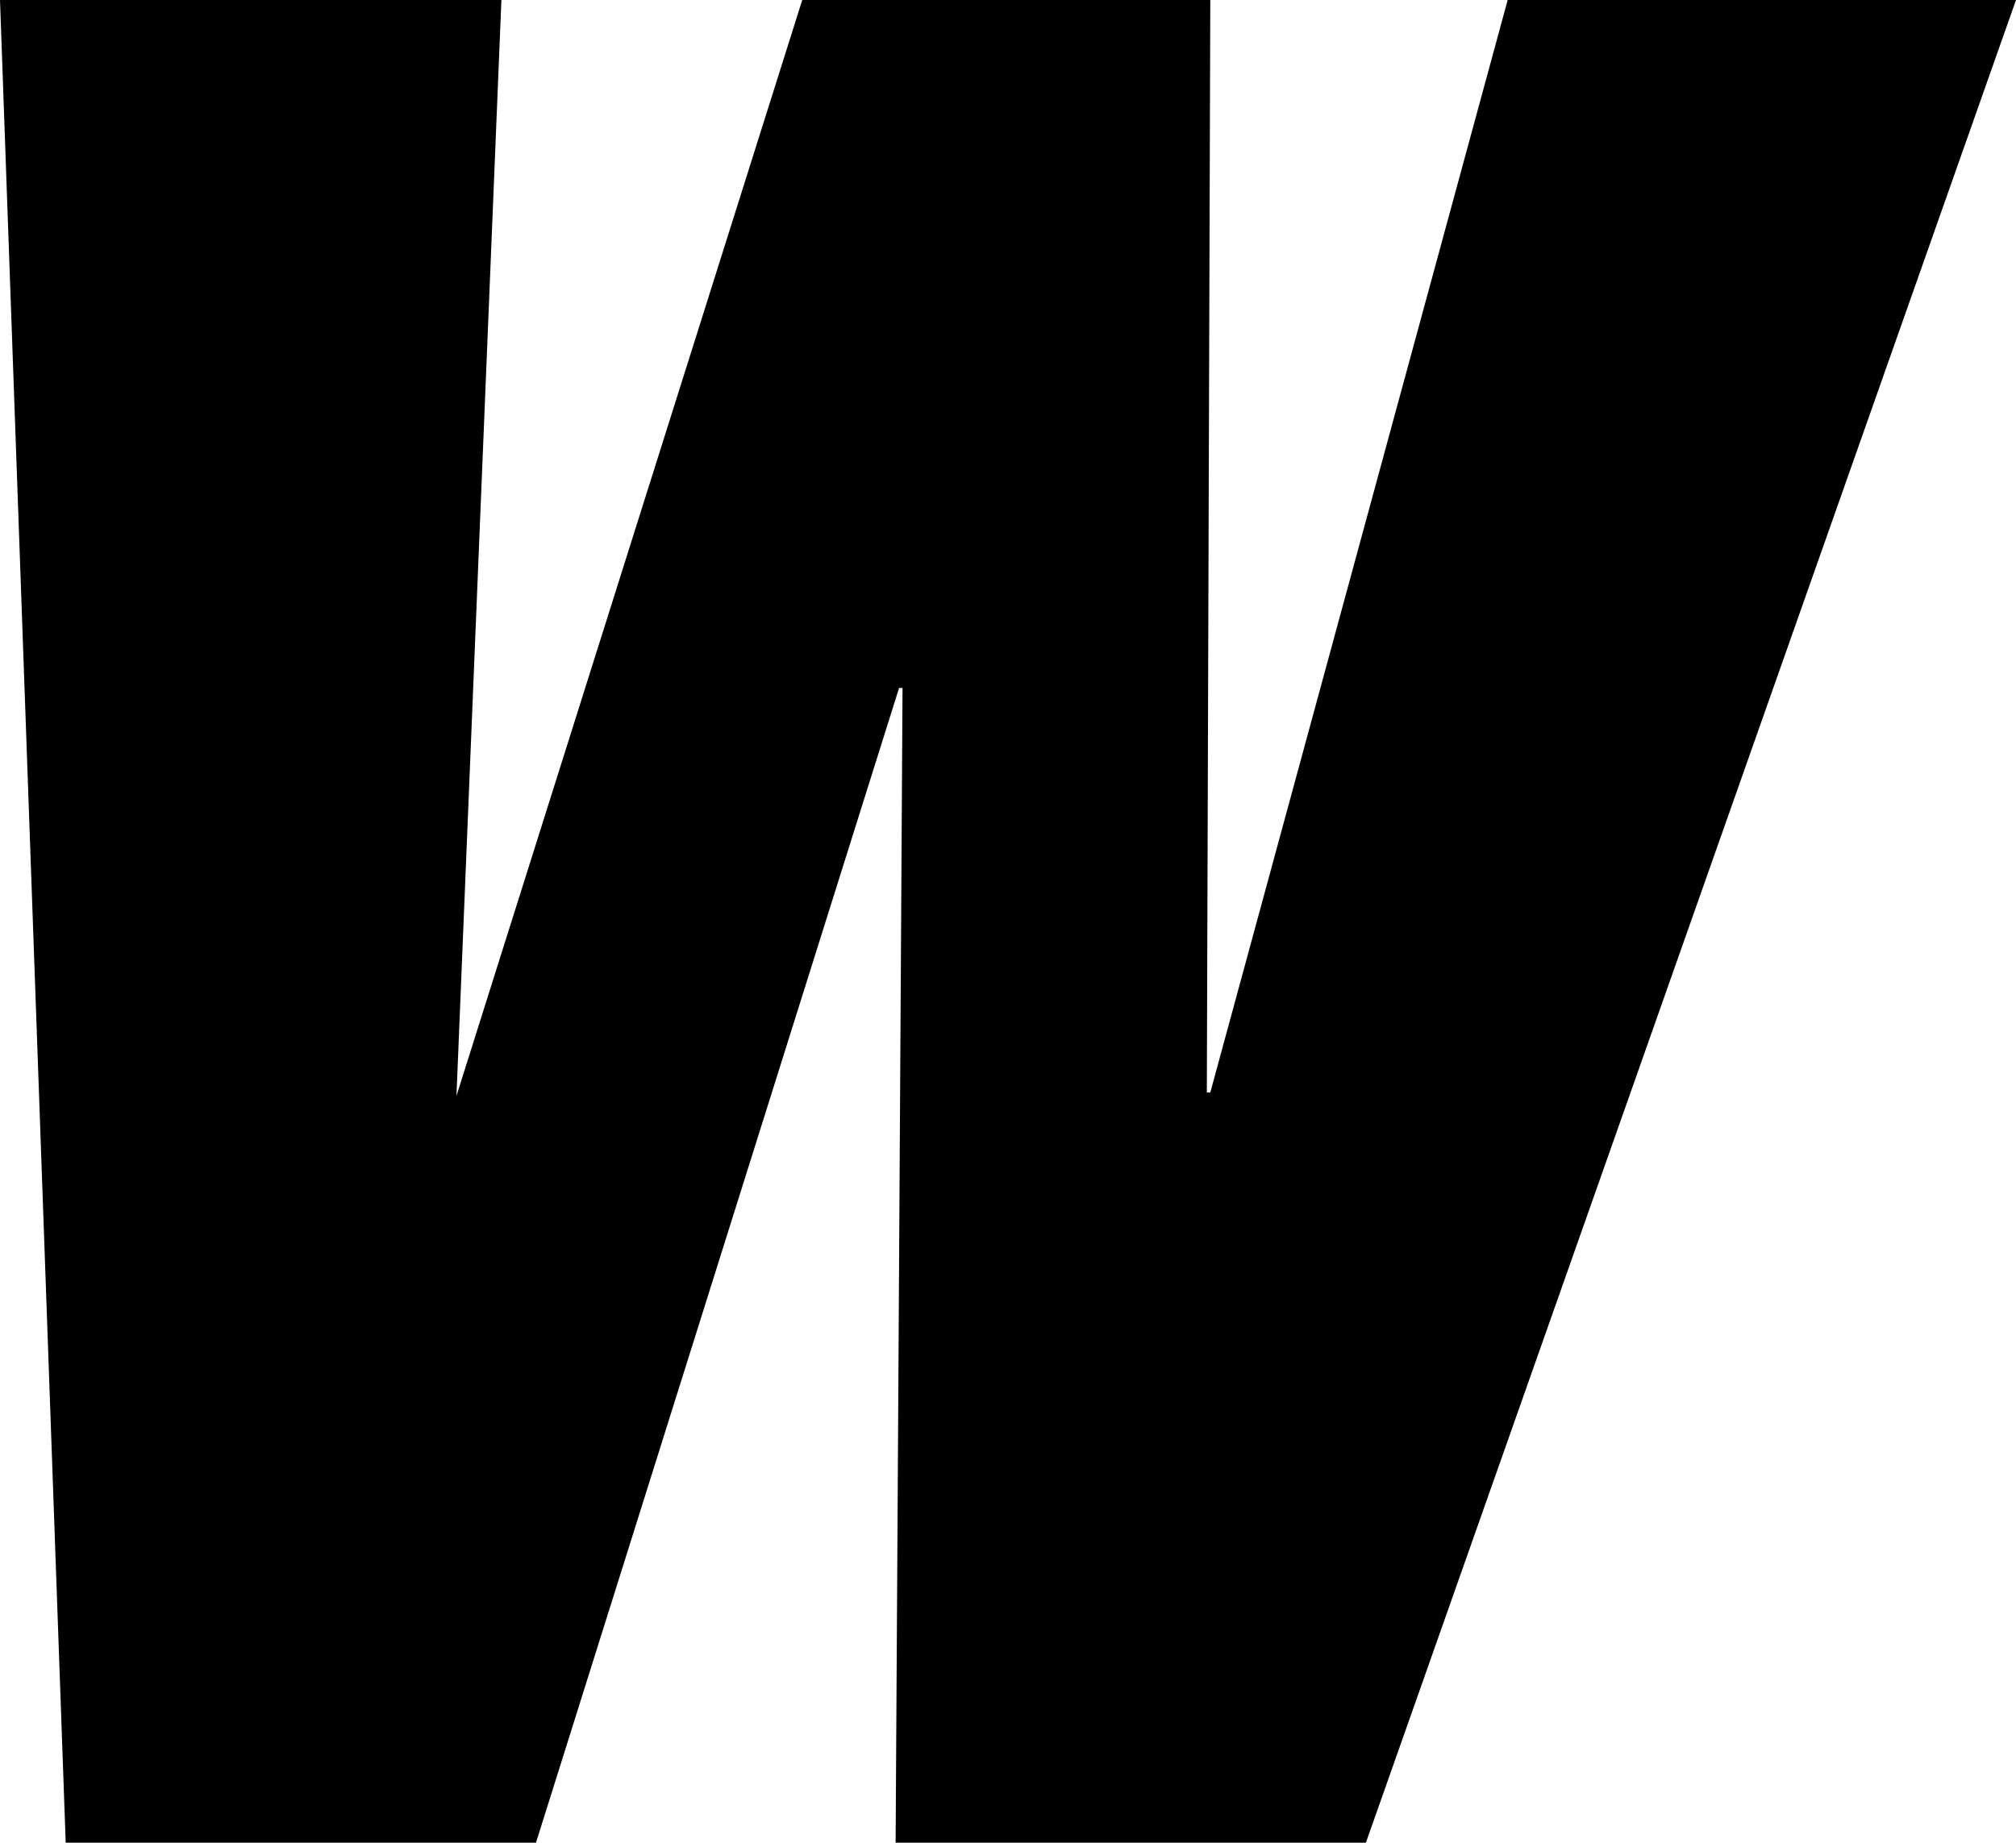
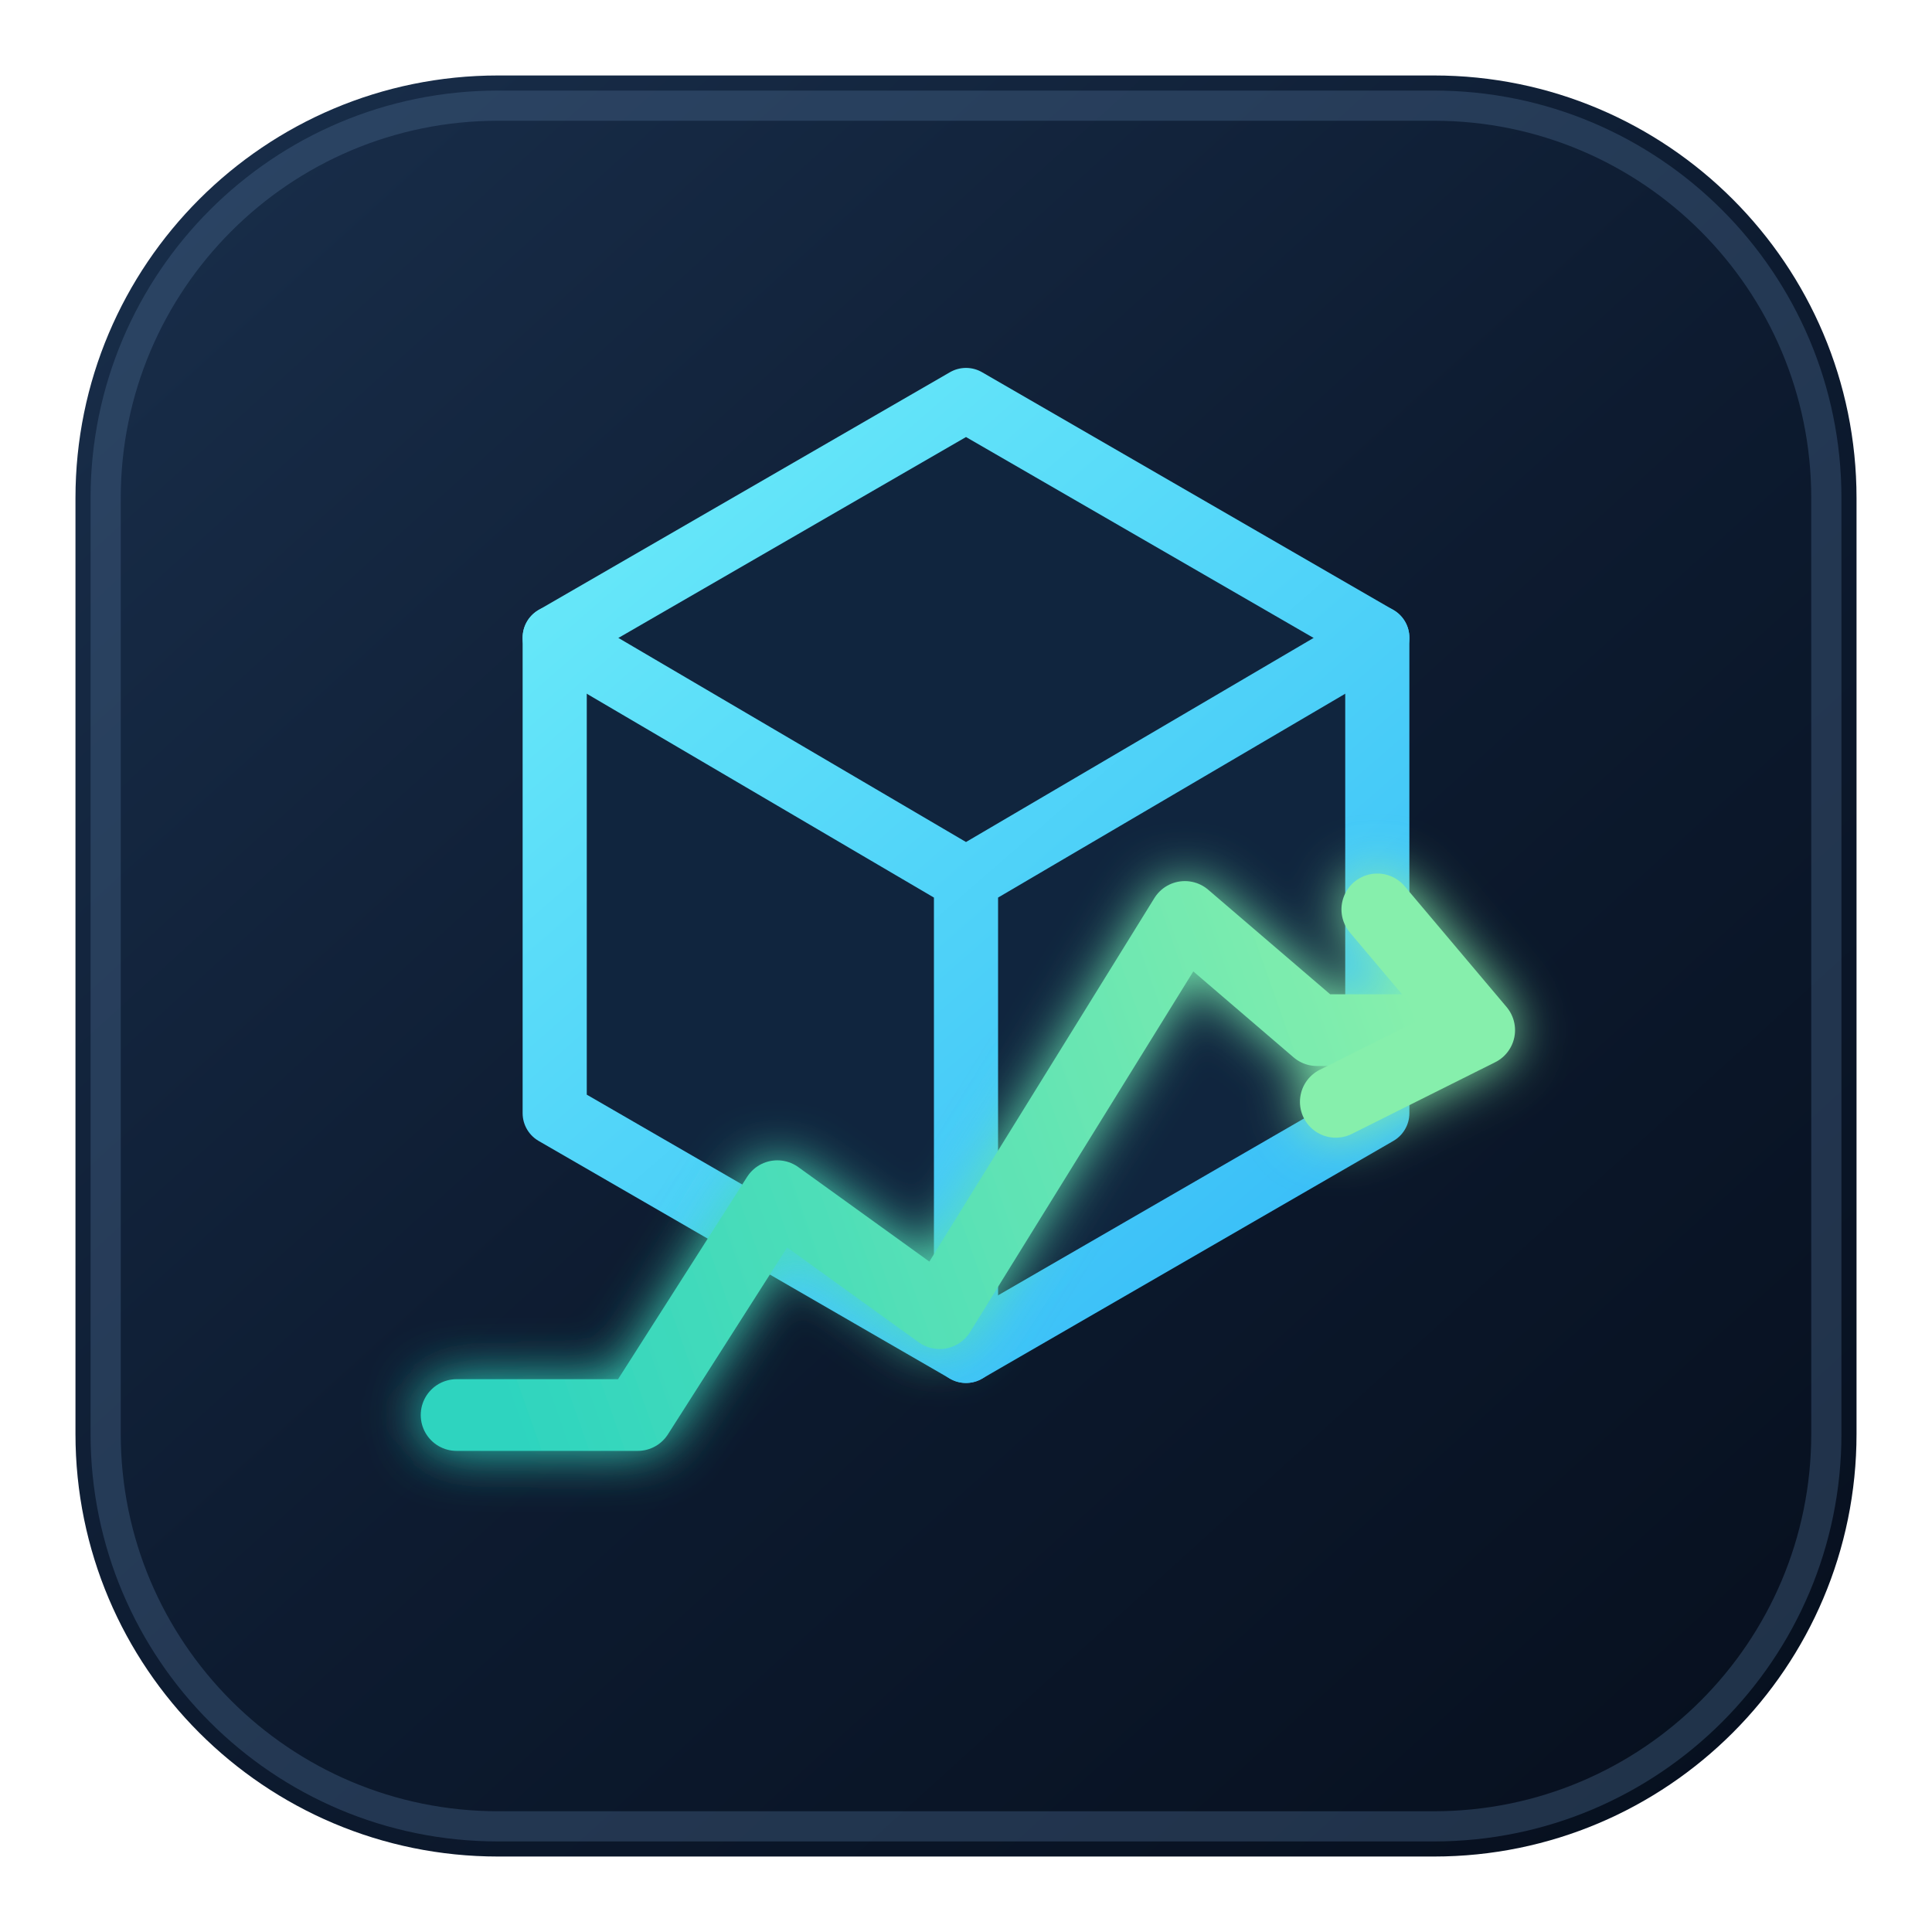
- <svg xmlns="http://www.w3.org/2000/svg" width="100%" height="100%" viewBox="0 0 583 533" version="1.1" xml:space="preserve" style="fill-rule:evenodd;clip-rule:evenodd;stroke-linejoin:round;stroke-miterlimit:2;">
-   <g transform="matrix(1,0,0,1,-246,-251)">
-     <g id="Ebene1">
-       <path d="M246,251L265,784L401,784L506,450L507,450L505,784L641,784L829,251L682,251L596,567L595,567L596,251L478,251L378,568L391,251L246,251Z" />
-     </g>
+ <svg xmlns="http://www.w3.org/2000/svg" viewBox="0 0 512 512" role="img" aria-label="UnityPerfAgent">
+   <defs>
+     <linearGradient id="background" x1="56" y1="36" x2="456" y2="476" gradientUnits="userSpaceOnUse">
+       <stop stop-color="#182d49" />
+       <stop offset="0.52" stop-color="#0d1b30" />
+       <stop offset="1" stop-color="#07101f" />
+     </linearGradient>
+     <linearGradient id="cube" x1="166" y1="132" x2="347" y2="340" gradientUnits="userSpaceOnUse">
+       <stop stop-color="#67e8f9" />
+       <stop offset="1" stop-color="#38bdf8" />
+     </linearGradient>
+     <linearGradient id="chart" x1="132" y1="374" x2="382" y2="286" gradientUnits="userSpaceOnUse">
+       <stop stop-color="#2dd4bf" />
+       <stop offset="1" stop-color="#86efac" />
+     </linearGradient>
+     <filter id="glow" x="-30%" y="-30%" width="160%" height="160%">
+       <feGaussianBlur stdDeviation="7" result="blur" />
+       <feMerge>
+         <feMergeNode in="blur" />
+         <feMergeNode in="SourceGraphic" />
+       </feMerge>
+     </filter>
+   </defs>
+   <rect x="20" y="20" width="472" height="472" rx="112" fill="url(#background)" />
+   <rect x="28" y="28" width="456" height="456" rx="104" fill="none" stroke="#4b6b90" stroke-opacity=".38" stroke-width="8" />
+   <path d="M256 106 365 169v126l-109 63-109-63V169l109-63Z" fill="#10253e" stroke="url(#cube)" stroke-width="17" stroke-linejoin="round" />
+   <path d="m147 169 109 64 109-64M256 233v125" fill="none" stroke="url(#cube)" stroke-width="17" stroke-linecap="round" stroke-linejoin="round" />
+   <g filter="url(#glow)">
+     <path d="M121 375h48l37-58 43 31 65-105 35 30h42" fill="none" stroke="url(#chart)" stroke-width="19" stroke-linecap="round" stroke-linejoin="round" />
+     <path d="m365 241 27 32-38 19" fill="none" stroke="#86efac" stroke-width="19" stroke-linecap="round" stroke-linejoin="round" />
  </g>
</svg>
